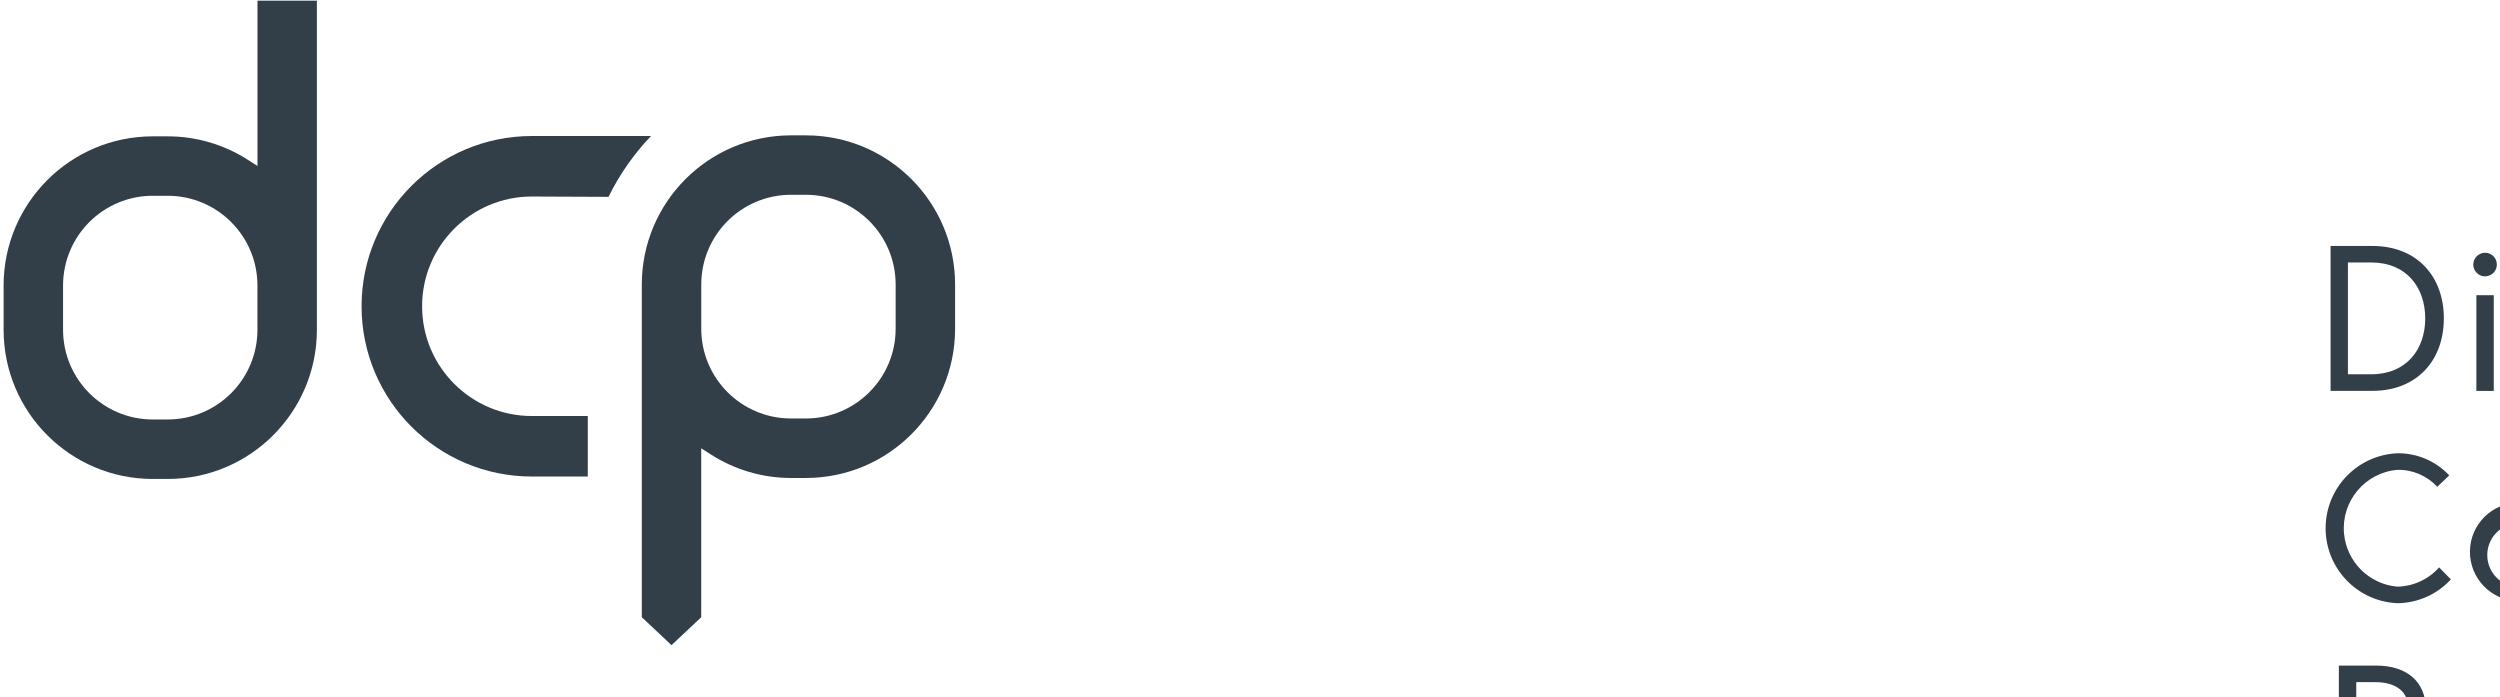
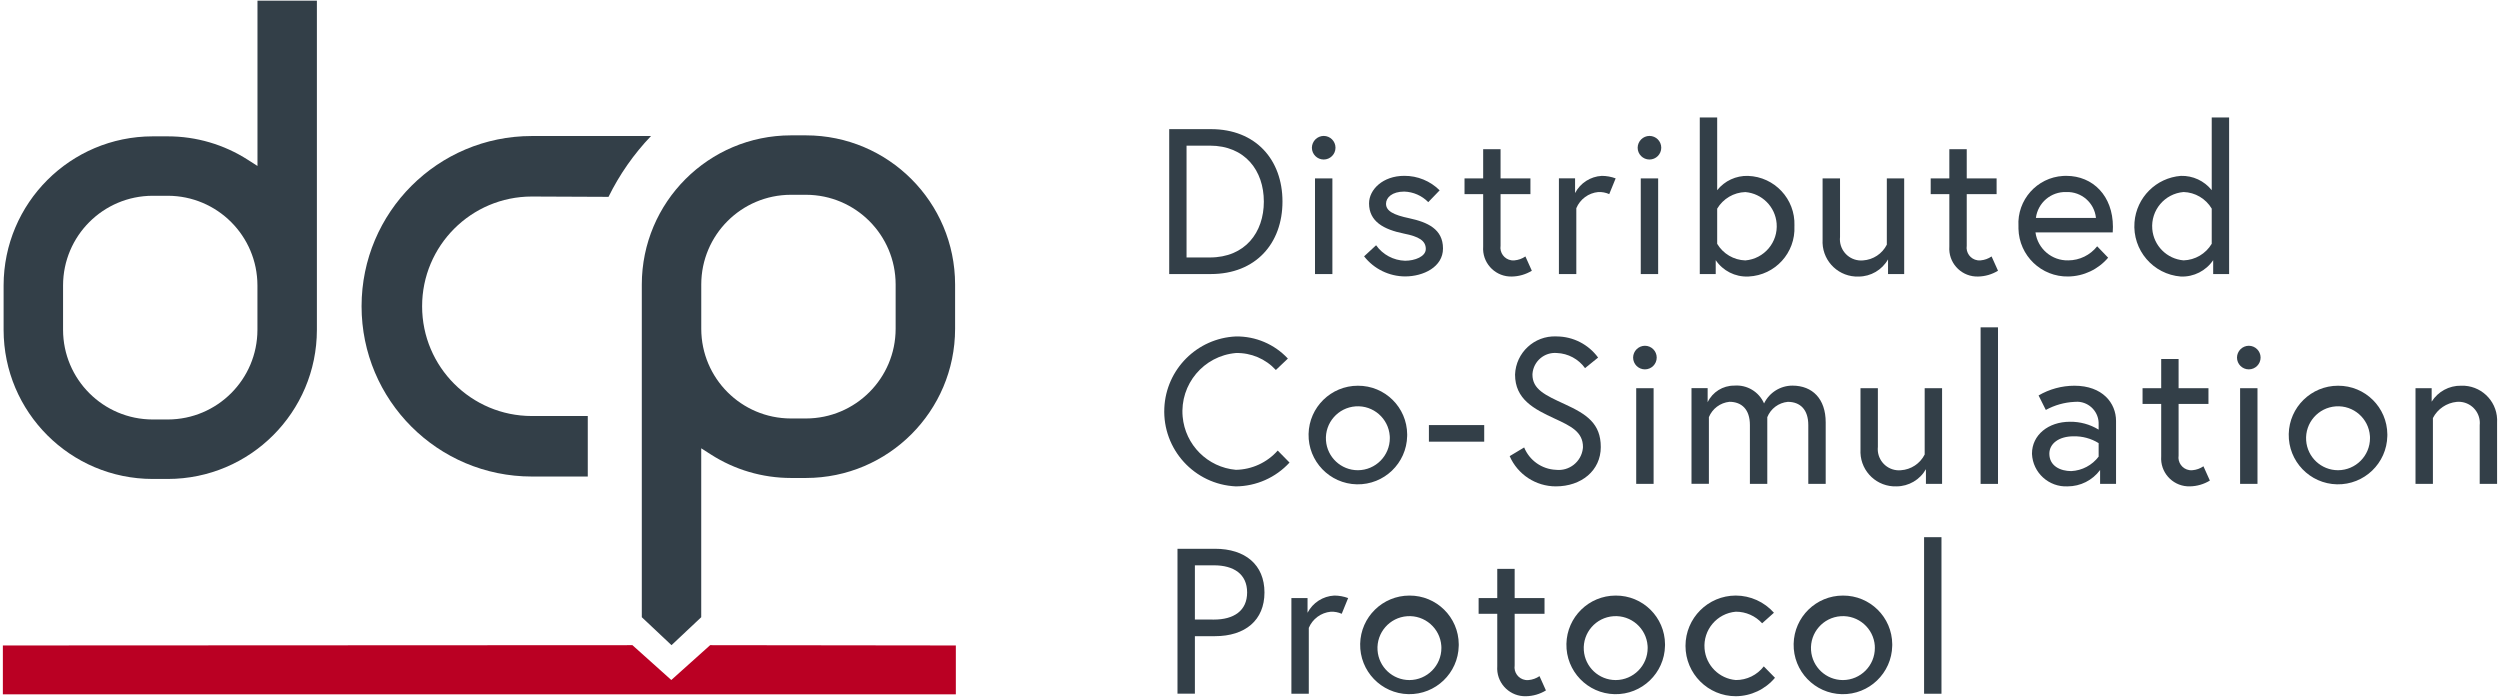
<svg xmlns="http://www.w3.org/2000/svg" id="Ebene_1" viewBox="0 0 226 63">
-   <g id="Gruppe_731" transform="translate(0 58.263)">
-     <path id="Pfad_272" d="M.259,62.765v-4.415l56.912-.027,3.514,3.149,3.512-3.149,22.211,.027v4.415H.259Z" fill="#ba0023" />
-   </g>
+   <path id="Pfad_272" d="M.259,62.765v-4.415l56.912-.027,3.514,3.149,3.512-3.149,22.211,.027v4.415H.259Z" fill="#ba0023" />
  <path id="Pfad_273" d="M48.072,43.078c-8.5-.003-15.389-6.896-15.386-15.396,.003-8.496,6.89-15.383,15.386-15.386h10.78c-1.554,1.627-2.85,3.481-3.843,5.5l-6.935-.03c-5.479,.003-9.918,4.448-9.915,9.927,.003,5.474,4.44,9.911,9.915,9.915h5.061v5.47h-5.063Z" fill="#333f48" />
  <path id="Pfad_274" d="M58.019,55.796V25.713c.008-7.439,6.036-13.468,13.475-13.477h1.372c7.439,.009,13.467,6.038,13.475,13.477v4.021c-.009,7.438-6.037,13.466-13.475,13.475h-1.372c-2.565-.002-5.075-.74-7.233-2.126l-.87-.556v15.269l-2.687,2.527-2.685-2.527Zm13.475-38.187c-4.471,.007-8.093,3.629-8.1,8.1v4.021c.007,4.471,3.629,8.093,8.1,8.1h1.372c4.471-.007,8.093-3.629,8.1-8.1v-4.021c-.007-4.471-3.629-8.093-8.1-8.1h-1.372Z" fill="#333f48" />
  <path id="Pfad_275" d="M13.801,43.298c-7.439-.008-13.467-6.036-13.475-13.475v-4.023c.009-7.438,6.037-13.466,13.475-13.474h1.371c2.565,0,5.075,.736,7.234,2.121l.87,.556V.06h5.371V29.823c-.008,7.439-6.036,13.467-13.475,13.475h-1.371Zm0-25.6c-4.471,.007-8.093,3.629-8.1,8.1v4.023c.007,4.471,3.629,8.093,8.1,8.1h1.371c4.471-.007,8.093-3.629,8.1-8.1v-4.023c-.007-4.471-3.629-8.093-8.1-8.1h-1.371Z" fill="#333f48" />
-   <g id="Gruppe_732" transform="translate(104.988 10.561)">
-     <path id="Pfad_276" d="M115.936,18.221c0,3.782-2.415,6.553-6.477,6.553h-3.763V11.674h3.763c4.062-.005,6.477,2.766,6.477,6.547Zm-1.685,0c0-2.789-1.685-5.055-4.887-5.055h-2.1v10.109h2.1c3.203,0,4.888-2.265,4.888-5.054h0Z" fill="#333f48" />
-     <path id="Pfad_277" d="M119.662,12.287c.589,0,1.067,.478,1.067,1.067s-.478,1.067-1.067,1.067-1.067-.478-1.067-1.067h0c.007-.587,.48-1.061,1.067-1.067Zm-.786,3.841h1.572v8.649h-1.572v-8.649Z" fill="#333f48" />
-     <path id="Pfad_278" d="M124.399,22.171c.606,.851,1.576,1.37,2.621,1.4,.88,0,1.872-.374,1.872-1.067,0-.749-.636-1.123-1.966-1.385-1.853-.375-3.164-1.1-3.164-2.733,0-1.254,1.254-2.49,3.183-2.49,1.199-.008,2.351,.464,3.2,1.31l-1.03,1.067c-.573-.586-1.351-.928-2.171-.954-1.1,0-1.648,.543-1.648,1.1,0,.655,.674,1.011,2.1,1.31,1.647,.356,3.051,.974,3.051,2.733,0,1.666-1.76,2.527-3.426,2.527-1.448-.007-2.814-.676-3.707-1.816l1.085-1.002Z" fill="#333f48" />
-     <path id="Pfad_279" d="M132.393,16.125h1.685v-2.64h1.573v2.64h2.7v1.423h-2.7v4.661c-.097,.632,.336,1.223,.968,1.321,.095,.015,.19,.017,.286,.008,.356-.03,.698-.153,.992-.356l.581,1.292c-.543,.332-1.164,.513-1.8,.524-1.396,.043-2.563-1.054-2.606-2.45-.003-.088,0-.176,.006-.264v-4.736h-1.685v-1.423Z" fill="#333f48" />
-     <path id="Pfad_280" d="M146.055,16.125l-.58,1.423c-.312-.139-.651-.203-.992-.188-.88,.084-1.642,.645-1.984,1.46v5.953h-1.573v-8.649h1.46v1.329c.474-.908,1.392-1.499,2.415-1.554,.428,0,.853,.077,1.254,.226Z" fill="#333f48" />
-     <path id="Pfad_281" d="M149.111,12.287c.589,0,1.067,.478,1.067,1.067s-.478,1.067-1.067,1.067-1.067-.478-1.067-1.067h0c.007-.587,.48-1.061,1.067-1.067Zm-.786,3.838h1.572v8.649h-1.572v-8.649Z" fill="#333f48" />
-     <path id="Pfad_282" d="M162.215,20.449c.113,2.398-1.738,4.433-4.136,4.547l-.058,.002c-1.164,.045-2.268-.514-2.92-1.479v1.254h-1.441V10.621h1.573v6.572c.675-.846,1.708-1.324,2.789-1.292,2.399,.082,4.277,2.093,4.195,4.492l-.002,.056Zm-6.982,1.592c.537,.902,1.497,1.468,2.546,1.5,1.706-.144,2.972-1.644,2.828-3.35-.127-1.506-1.322-2.701-2.828-2.828-1.049,.032-2.009,.598-2.546,1.5v3.178Z" fill="#333f48" />
-     <path id="Pfad_283" d="M164.762,21.685v-5.56h1.576v5.3c-.114,1.053,.648,1.999,1.701,2.113,.125,.013,.251,.015,.377,.003,.919-.06,1.738-.601,2.153-1.423v-5.991h1.569v8.649h-1.46v-1.329c-.543,.958-1.557,1.551-2.658,1.554-1.737,.063-3.197-1.294-3.261-3.031-.003-.095-.003-.19,.003-.285Z" fill="#333f48" />
-     <path id="Pfad_284" d="M174.535,16.125h1.685v-2.64h1.573v2.64h2.7v1.423h-2.7v4.661c-.097,.632,.336,1.223,.968,1.321,.095,.015,.19,.017,.286,.008,.356-.03,.698-.153,.992-.356l.581,1.292c-.543,.332-1.164,.513-1.8,.524-1.396,.043-2.563-1.054-2.606-2.45-.003-.088,0-.176,.006-.264v-4.736h-1.685v-1.423Z" fill="#333f48" />
-     <path id="Pfad_285" d="M191.009,20.505c.002,.169-.004,.337-.019,.505h-6.983c.199,1.48,1.484,2.572,2.977,2.528,1.015-.007,1.972-.476,2.6-1.273l.992,1.03c-.898,1.057-2.207,1.677-3.594,1.7-2.441,.052-4.461-1.885-4.513-4.325-.002-.075-.001-.149,0-.224-.138-2.371,1.673-4.404,4.044-4.542,.094-.005,.188-.008,.281-.007,2.417,.003,4.214,1.82,4.214,4.608Zm-1.535-.805c-.136-1.364-1.307-2.387-2.677-2.34-1.384-.047-2.576,.967-2.752,2.34h5.429Z" fill="#333f48" />
-     <path id="Pfad_286" d="M199.94,17.193v-6.572h1.572v14.153h-1.441v-1.254c-.652,.965-1.756,1.524-2.92,1.479-2.513-.197-4.39-2.394-4.193-4.907,.176-2.239,1.954-4.017,4.193-4.193,1.082-.032,2.115,.448,2.789,1.294Zm0,1.666c-.537-.902-1.497-1.468-2.546-1.5-1.706,.144-2.972,1.644-2.828,3.35,.127,1.506,1.322,2.701,2.828,2.828,1.049-.032,2.009-.598,2.546-1.5v-3.178Z" fill="#333f48" />
-     <path id="Pfad_287" d="M115.338,33.448c-.927-1.008-2.244-1.567-3.613-1.535-2.916,.257-5.071,2.829-4.814,5.745,.226,2.559,2.255,4.588,4.814,4.814,1.448-.026,2.82-.657,3.781-1.741l1.067,1.085c-1.248,1.358-3.004,2.138-4.849,2.153-3.743-.17-6.639-3.342-6.469-7.085,.159-3.505,2.964-6.31,6.469-6.469,1.779-.027,3.486,.7,4.7,2l-1.086,1.033Z" fill="#333f48" />
-     <path id="Pfad_288" d="M127.207,39.419c-.051,2.461-2.087,4.415-4.548,4.364-2.461-.051-4.415-2.087-4.364-4.548,.05-2.426,2.031-4.366,4.457-4.365,2.446-.015,4.441,1.955,4.457,4.401,0,.049,0,.098-.002,.148Zm-1.573,0c-.11-1.592-1.49-2.794-3.082-2.684-1.592,.11-2.794,1.49-2.684,3.082,.105,1.516,1.365,2.692,2.884,2.691,1.602-.007,2.895-1.31,2.888-2.912,0-.059-.002-.118-.006-.177Z" fill="#333f48" />
-     <path id="Pfad_289" d="M129.173,38.427h5v1.5h-5v-1.5Z" fill="#333f48" />
-     <path id="Pfad_290" d="M140.555,37.847c-1.91-.88-3.594-1.76-3.594-3.988,.075-1.979,1.74-3.523,3.719-3.448l.062,.003c1.474,.012,2.856,.72,3.726,1.91l-1.18,.955c-.593-.823-1.532-1.327-2.546-1.367-1.122-.095-2.109,.738-2.204,1.86-.002,.029-.004,.058-.005,.087,0,1.329,1.123,1.853,2.92,2.677,2,.917,3.258,1.76,3.258,3.875,0,2.134-1.76,3.557-4.062,3.557-1.811,0-3.45-1.073-4.175-2.733l1.31-.786c.48,1.174,1.598,1.964,2.865,2.022,1.207,.141,2.3-.723,2.441-1.929,.005-.043,.009-.086,.011-.13,0-1.367-1.085-1.891-2.546-2.565Z" fill="#333f48" />
-     <path id="Pfad_291" d="M148.7,31.257c.589,0,1.067,.478,1.067,1.067s-.478,1.067-1.067,1.067c-.589,0-1.067-.478-1.067-1.067h0c.006-.587,.48-1.061,1.067-1.067Zm-.787,3.838h1.573v8.649h-1.573v-8.649Z" fill="#333f48" />
-     <path id="Pfad_292" d="M165.043,38.184v5.56h-1.573v-5.317c0-1.4-.73-2.1-1.853-2.1-.828,.079-1.543,.613-1.854,1.385v6.028h-1.572v-5.317c0-1.4-.73-2.1-1.854-2.1-.825,.087-1.536,.618-1.853,1.385v6.028h-1.573v-8.649h1.46v1.273c.442-.922,1.377-1.507,2.4-1.5,1.152-.097,2.237,.551,2.7,1.61,.48-.989,1.484-1.615,2.583-1.61,1.791,.01,2.989,1.189,2.989,3.324Z" fill="#333f48" />
-     <path id="Pfad_293" d="M168.188,40.655v-5.56h1.572v5.3c-.113,1.053,.649,1.999,1.702,2.112,.125,.013,.251,.014,.376,.003,.919-.059,1.738-.6,2.153-1.422v-5.993h1.573v8.649h-1.46v-1.329c-.543,.957-1.558,1.55-2.659,1.553-1.737,.063-3.197-1.295-3.259-3.033-.003-.093-.003-.187,.002-.28Z" fill="#333f48" />
-     <path id="Pfad_294" d="M179.046,29.591h1.573v14.153h-1.573v-14.153Z" fill="#333f48" />
-     <path id="Pfad_295" d="M191.29,38.052v5.691h-1.441v-1.254c-.69,.931-1.78,1.48-2.939,1.479-1.697,.08-3.139-1.231-3.219-2.928v-.03c-.001-1.685,1.478-2.883,3.425-2.883,.917-.014,1.818,.233,2.6,.711v-.468c.046-1.088-.799-2.006-1.887-2.052-.101-.004-.203,0-.303,.011-.905,.045-1.789,.294-2.584,.73l-.655-1.31c.983-.574,2.101-.878,3.239-.88,2.547,0,3.764,1.573,3.764,3.183Zm-1.573,3.221v-1.214c-.68-.42-1.466-.634-2.265-.617-1.348,0-2.191,.673-2.191,1.572,0,1.123,1.011,1.573,1.985,1.573,.979-.051,1.885-.532,2.476-1.314h-.005Z" fill="#333f48" />
-     <path id="Pfad_296" d="M193.687,35.094h1.685v-2.639h1.573v2.639h2.7v1.423h-2.7v4.661c-.097,.632,.336,1.223,.968,1.321,.095,.015,.19,.017,.286,.008,.356-.03,.698-.153,.992-.356l.581,1.292c-.542,.332-1.164,.513-1.8,.524-1.396,.043-2.563-1.054-2.606-2.45-.003-.088,0-.177,.006-.265v-4.736h-1.685v-1.422Z" fill="#333f48" />
-     <path id="Pfad_297" d="M203.291,31.257c.589,0,1.067,.478,1.067,1.067s-.478,1.067-1.067,1.067c-.589,0-1.067-.478-1.067-1.067h0c.007-.587,.48-1.061,1.067-1.067Zm-.786,3.838h1.572v8.649h-1.572v-8.649Z" fill="#333f48" />
-     <path id="Pfad_298" d="M215.814,39.419c-.051,2.461-2.087,4.415-4.548,4.364-2.461-.051-4.415-2.087-4.364-4.548,.05-2.426,2.031-4.366,4.457-4.365,2.446-.015,4.441,1.955,4.457,4.401,0,.049,0,.098-.002,.148Zm-1.572,0c-.11-1.592-1.49-2.794-3.082-2.684-1.592,.11-2.794,1.49-2.684,3.082,.105,1.515,1.364,2.691,2.883,2.691,1.602-.006,2.895-1.309,2.889-2.911,0-.059-.002-.119-.006-.178Z" fill="#333f48" />
-     <path id="Pfad_299" d="M225.737,38.184v5.56h-1.572v-5.3c.114-1.053-.648-1.998-1.7-2.112-.125-.014-.252-.015-.378-.003-.918,.091-1.728,.64-2.152,1.46v5.953h-1.573v-8.649h1.46v1.217c.572-.913,1.581-1.46,2.658-1.442,1.737-.063,3.197,1.295,3.26,3.032,.003,.095,.003,.189-.003,.284Z" fill="#333f48" />
-     <path id="Pfad_300" d="M106.445,49.609h3.389c2.733,0,4.474,1.442,4.474,3.951s-1.741,3.95-4.474,3.95h-1.816v5.2h-1.573v-13.101Zm3.3,6.4c1.779,0,2.995-.786,2.995-2.452s-1.216-2.452-2.995-2.452h-1.727v4.9l1.727,.004Z" fill="#333f48" />
-     <path id="Pfad_301" d="M121.872,54.065l-.58,1.422c-.312-.139-.652-.203-.993-.187-.88,.084-1.642,.645-1.984,1.46v5.953h-1.573v-8.649h1.46v1.329c.473-.909,1.392-1.5,2.415-1.554,.428,0,.853,.077,1.255,.226Z" fill="#333f48" />
-     <path id="Pfad_302" d="M131.869,58.389c-.051,2.46-2.088,4.413-4.548,4.362s-4.413-2.088-4.362-4.548c.051-2.424,2.03-4.363,4.455-4.363,2.446-.015,4.441,1.955,4.457,4.401,0,.049,0,.098-.002,.148Zm-1.573,0c-.11-1.592-1.49-2.794-3.082-2.684-1.592,.11-2.794,1.49-2.684,3.082,.105,1.515,1.364,2.691,2.883,2.691,1.602-.006,2.895-1.309,2.889-2.911,0-.059-.002-.119-.006-.178Z" fill="#333f48" />
-     <path id="Pfad_303" d="M133.667,54.065h1.685v-2.64h1.573v2.64h2.7v1.422h-2.7v4.662c-.097,.632,.336,1.223,.968,1.321,.095,.015,.19,.017,.286,.008,.356-.03,.698-.153,.992-.356l.581,1.292c-.543,.332-1.164,.513-1.8,.524-1.396,.043-2.563-1.054-2.606-2.45-.003-.088,0-.177,.006-.265v-4.736h-1.685v-1.422Z" fill="#333f48" />
-     <path id="Pfad_304" d="M150.516,58.389c-.051,2.461-2.087,4.415-4.548,4.364-2.461-.051-4.415-2.087-4.364-4.548,.05-2.425,2.03-4.365,4.456-4.365,2.446-.016,4.442,1.954,4.458,4.4,0,.05,0,.099-.002,.149Zm-1.573,0c-.11-1.592-1.49-2.794-3.082-2.684-1.592,.11-2.794,1.49-2.684,3.082,.105,1.515,1.364,2.691,2.883,2.691,1.602-.006,2.895-1.309,2.889-2.911,0-.059-.002-.119-.006-.178Z" fill="#333f48" />
-     <path id="Pfad_305" d="M160.458,61.272c-.879,1.047-2.172,1.656-3.539,1.666-2.513,0-4.55-2.037-4.55-4.55s2.037-4.55,4.55-4.55c1.317,.005,2.57,.57,3.445,1.554l-1.067,.954c-.608-.67-1.472-1.051-2.377-1.048-1.706,.144-2.972,1.644-2.828,3.35,.127,1.506,1.322,2.701,2.828,2.828,.989,.004,1.923-.452,2.527-1.235l1.011,1.031Z" fill="#333f48" />
-     <path id="Pfad_306" d="M171.057,58.389c-.051,2.461-2.087,4.415-4.548,4.364-2.461-.051-4.415-2.087-4.364-4.548,.05-2.426,2.031-4.366,4.457-4.365,2.446-.015,4.441,1.955,4.457,4.401,0,.049,0,.098-.002,.148Zm-1.573,0c-.11-1.592-1.49-2.794-3.082-2.684-1.592,.11-2.794,1.49-2.684,3.082,.105,1.515,1.364,2.691,2.883,2.691,1.602-.008,2.894-1.312,2.886-2.914,0-.058-.002-.117-.006-.175h.003Z" fill="#333f48" />
-     <path id="Pfad_307" d="M173.937,48.561h1.572v14.153h-1.572v-14.153Z" fill="#333f48" />
-   </g>
+   <path id="Pfad_276" d="M115.936,18.221c0,3.782-2.415,6.553-6.477,6.553h-3.763V11.674h3.763c4.062-.005,6.477,2.766,6.477,6.547Zm-1.685,0c0-2.789-1.685-5.055-4.887-5.055h-2.1v10.109h2.1c3.203,0,4.888-2.265,4.888-5.054h0Z" fill="#333f48" />
+   <path id="Pfad_277" d="M119.662,12.287c.589,0,1.067,.478,1.067,1.067s-.478,1.067-1.067,1.067-1.067-.478-1.067-1.067h0c.007-.587,.48-1.061,1.067-1.067Zm-.786,3.841h1.572v8.649h-1.572v-8.649Z" fill="#333f48" />
+   <path id="Pfad_278" d="M124.399,22.171c.606,.851,1.576,1.37,2.621,1.4,.88,0,1.872-.374,1.872-1.067,0-.749-.636-1.123-1.966-1.385-1.853-.375-3.164-1.1-3.164-2.733,0-1.254,1.254-2.49,3.183-2.49,1.199-.008,2.351,.464,3.2,1.31l-1.03,1.067c-.573-.586-1.351-.928-2.171-.954-1.1,0-1.648,.543-1.648,1.1,0,.655,.674,1.011,2.1,1.31,1.647,.356,3.051,.974,3.051,2.733,0,1.666-1.76,2.527-3.426,2.527-1.448-.007-2.814-.676-3.707-1.816l1.085-1.002Z" fill="#333f48" />
+   <path id="Pfad_279" d="M132.393,16.125h1.685v-2.64h1.573v2.64h2.7v1.423h-2.7v4.661c-.097,.632,.336,1.223,.968,1.321,.095,.015,.19,.017,.286,.008,.356-.03,.698-.153,.992-.356l.581,1.292c-.543,.332-1.164,.513-1.8,.524-1.396,.043-2.563-1.054-2.606-2.45-.003-.088,0-.176,.006-.264v-4.736h-1.685v-1.423Z" fill="#333f48" />
+   <path id="Pfad_280" d="M146.055,16.125l-.58,1.423c-.312-.139-.651-.203-.992-.188-.88,.084-1.642,.645-1.984,1.46v5.953h-1.573v-8.649h1.46v1.329c.474-.908,1.392-1.499,2.415-1.554,.428,0,.853,.077,1.254,.226Z" fill="#333f48" />
+   <path id="Pfad_281" d="M149.111,12.287c.589,0,1.067,.478,1.067,1.067s-.478,1.067-1.067,1.067-1.067-.478-1.067-1.067h0c.007-.587,.48-1.061,1.067-1.067Zm-.786,3.838h1.572v8.649h-1.572v-8.649Z" fill="#333f48" />
+   <path id="Pfad_282" d="M162.215,20.449c.113,2.398-1.738,4.433-4.136,4.547l-.058,.002c-1.164,.045-2.268-.514-2.92-1.479v1.254h-1.441V10.621h1.573v6.572c.675-.846,1.708-1.324,2.789-1.292,2.399,.082,4.277,2.093,4.195,4.492l-.002,.056Zm-6.982,1.592c.537,.902,1.497,1.468,2.546,1.5,1.706-.144,2.972-1.644,2.828-3.35-.127-1.506-1.322-2.701-2.828-2.828-1.049,.032-2.009,.598-2.546,1.5v3.178Z" fill="#333f48" />
+   <path id="Pfad_283" d="M164.762,21.685v-5.56h1.576v5.3c-.114,1.053,.648,1.999,1.701,2.113,.125,.013,.251,.015,.377,.003,.919-.06,1.738-.601,2.153-1.423v-5.991h1.569v8.649h-1.46v-1.329c-.543,.958-1.557,1.551-2.658,1.554-1.737,.063-3.197-1.294-3.261-3.031-.003-.095-.003-.19,.003-.285Z" fill="#333f48" />
+   <path id="Pfad_284" d="M174.535,16.125h1.685v-2.64h1.573v2.64h2.7v1.423h-2.7v4.661c-.097,.632,.336,1.223,.968,1.321,.095,.015,.19,.017,.286,.008,.356-.03,.698-.153,.992-.356l.581,1.292c-.543,.332-1.164,.513-1.8,.524-1.396,.043-2.563-1.054-2.606-2.45-.003-.088,0-.176,.006-.264v-4.736h-1.685v-1.423Z" fill="#333f48" />
+   <path id="Pfad_285" d="M191.009,20.505c.002,.169-.004,.337-.019,.505h-6.983c.199,1.48,1.484,2.572,2.977,2.528,1.015-.007,1.972-.476,2.6-1.273l.992,1.03c-.898,1.057-2.207,1.677-3.594,1.7-2.441,.052-4.461-1.885-4.513-4.325-.002-.075-.001-.149,0-.224-.138-2.371,1.673-4.404,4.044-4.542,.094-.005,.188-.008,.281-.007,2.417,.003,4.214,1.82,4.214,4.608Zm-1.535-.805c-.136-1.364-1.307-2.387-2.677-2.34-1.384-.047-2.576,.967-2.752,2.34h5.429Z" fill="#333f48" />
+   <path id="Pfad_286" d="M199.94,17.193v-6.572h1.572v14.153h-1.441v-1.254c-.652,.965-1.756,1.524-2.92,1.479-2.513-.197-4.39-2.394-4.193-4.907,.176-2.239,1.954-4.017,4.193-4.193,1.082-.032,2.115,.448,2.789,1.294Zm0,1.666c-.537-.902-1.497-1.468-2.546-1.5-1.706,.144-2.972,1.644-2.828,3.35,.127,1.506,1.322,2.701,2.828,2.828,1.049-.032,2.009-.598,2.546-1.5v-3.178Z" fill="#333f48" />
+   <path id="Pfad_287" d="M115.338,33.448c-.927-1.008-2.244-1.567-3.613-1.535-2.916,.257-5.071,2.829-4.814,5.745,.226,2.559,2.255,4.588,4.814,4.814,1.448-.026,2.82-.657,3.781-1.741l1.067,1.085c-1.248,1.358-3.004,2.138-4.849,2.153-3.743-.17-6.639-3.342-6.469-7.085,.159-3.505,2.964-6.31,6.469-6.469,1.779-.027,3.486,.7,4.7,2l-1.086,1.033Z" fill="#333f48" />
+   <path id="Pfad_288" d="M127.207,39.419c-.051,2.461-2.087,4.415-4.548,4.364-2.461-.051-4.415-2.087-4.364-4.548,.05-2.426,2.031-4.366,4.457-4.365,2.446-.015,4.441,1.955,4.457,4.401,0,.049,0,.098-.002,.148Zm-1.573,0c-.11-1.592-1.49-2.794-3.082-2.684-1.592,.11-2.794,1.49-2.684,3.082,.105,1.516,1.365,2.692,2.884,2.691,1.602-.007,2.895-1.31,2.888-2.912,0-.059-.002-.118-.006-.177Z" fill="#333f48" />
+   <path id="Pfad_289" d="M129.173,38.427h5v1.5h-5v-1.5Z" fill="#333f48" />
+   <path id="Pfad_290" d="M140.555,37.847c-1.91-.88-3.594-1.76-3.594-3.988,.075-1.979,1.74-3.523,3.719-3.448l.062,.003c1.474,.012,2.856,.72,3.726,1.91l-1.18,.955c-.593-.823-1.532-1.327-2.546-1.367-1.122-.095-2.109,.738-2.204,1.86-.002,.029-.004,.058-.005,.087,0,1.329,1.123,1.853,2.92,2.677,2,.917,3.258,1.76,3.258,3.875,0,2.134-1.76,3.557-4.062,3.557-1.811,0-3.45-1.073-4.175-2.733l1.31-.786c.48,1.174,1.598,1.964,2.865,2.022,1.207,.141,2.3-.723,2.441-1.929,.005-.043,.009-.086,.011-.13,0-1.367-1.085-1.891-2.546-2.565Z" fill="#333f48" />
+   <path id="Pfad_291" d="M148.7,31.257c.589,0,1.067,.478,1.067,1.067s-.478,1.067-1.067,1.067c-.589,0-1.067-.478-1.067-1.067h0c.006-.587,.48-1.061,1.067-1.067Zm-.787,3.838h1.573v8.649h-1.573v-8.649Z" fill="#333f48" />
+   <path id="Pfad_292" d="M165.043,38.184v5.56h-1.573v-5.317c0-1.4-.73-2.1-1.853-2.1-.828,.079-1.543,.613-1.854,1.385v6.028h-1.572v-5.317c0-1.4-.73-2.1-1.854-2.1-.825,.087-1.536,.618-1.853,1.385v6.028h-1.573v-8.649h1.46v1.273c.442-.922,1.377-1.507,2.4-1.5,1.152-.097,2.237,.551,2.7,1.61,.48-.989,1.484-1.615,2.583-1.61,1.791,.01,2.989,1.189,2.989,3.324Z" fill="#333f48" />
+   <path id="Pfad_293" d="M168.188,40.655v-5.56h1.572v5.3c-.113,1.053,.649,1.999,1.702,2.112,.125,.013,.251,.014,.376,.003,.919-.059,1.738-.6,2.153-1.422v-5.993h1.573v8.649h-1.46v-1.329c-.543,.957-1.558,1.55-2.659,1.553-1.737,.063-3.197-1.295-3.259-3.033-.003-.093-.003-.187,.002-.28Z" fill="#333f48" />
+   <path id="Pfad_294" d="M179.046,29.591h1.573v14.153h-1.573v-14.153Z" fill="#333f48" />
+   <path id="Pfad_295" d="M191.29,38.052v5.691h-1.441v-1.254c-.69,.931-1.78,1.48-2.939,1.479-1.697,.08-3.139-1.231-3.219-2.928v-.03c-.001-1.685,1.478-2.883,3.425-2.883,.917-.014,1.818,.233,2.6,.711v-.468c.046-1.088-.799-2.006-1.887-2.052-.101-.004-.203,0-.303,.011-.905,.045-1.789,.294-2.584,.73l-.655-1.31c.983-.574,2.101-.878,3.239-.88,2.547,0,3.764,1.573,3.764,3.183Zm-1.573,3.221v-1.214c-.68-.42-1.466-.634-2.265-.617-1.348,0-2.191,.673-2.191,1.572,0,1.123,1.011,1.573,1.985,1.573,.979-.051,1.885-.532,2.476-1.314h-.005Z" fill="#333f48" />
+   <path id="Pfad_296" d="M193.687,35.094h1.685v-2.639h1.573v2.639h2.7v1.423h-2.7v4.661c-.097,.632,.336,1.223,.968,1.321,.095,.015,.19,.017,.286,.008,.356-.03,.698-.153,.992-.356l.581,1.292c-.542,.332-1.164,.513-1.8,.524-1.396,.043-2.563-1.054-2.606-2.45-.003-.088,0-.177,.006-.265v-4.736h-1.685v-1.422Z" fill="#333f48" />
+   <path id="Pfad_297" d="M203.291,31.257c.589,0,1.067,.478,1.067,1.067s-.478,1.067-1.067,1.067c-.589,0-1.067-.478-1.067-1.067h0c.007-.587,.48-1.061,1.067-1.067Zm-.786,3.838h1.572v8.649h-1.572v-8.649Z" fill="#333f48" />
+   <path id="Pfad_298" d="M215.814,39.419c-.051,2.461-2.087,4.415-4.548,4.364-2.461-.051-4.415-2.087-4.364-4.548,.05-2.426,2.031-4.366,4.457-4.365,2.446-.015,4.441,1.955,4.457,4.401,0,.049,0,.098-.002,.148Zm-1.572,0c-.11-1.592-1.49-2.794-3.082-2.684-1.592,.11-2.794,1.49-2.684,3.082,.105,1.515,1.364,2.691,2.883,2.691,1.602-.006,2.895-1.309,2.889-2.911,0-.059-.002-.119-.006-.178Z" fill="#333f48" />
+   <path id="Pfad_299" d="M225.737,38.184v5.56h-1.572v-5.3c.114-1.053-.648-1.998-1.7-2.112-.125-.014-.252-.015-.378-.003-.918,.091-1.728,.64-2.152,1.46v5.953h-1.573v-8.649h1.46v1.217c.572-.913,1.581-1.46,2.658-1.442,1.737-.063,3.197,1.295,3.26,3.032,.003,.095,.003,.189-.003,.284Z" fill="#333f48" />
+   <path id="Pfad_300" d="M106.445,49.609h3.389c2.733,0,4.474,1.442,4.474,3.951s-1.741,3.95-4.474,3.95h-1.816v5.2h-1.573v-13.101Zm3.3,6.4c1.779,0,2.995-.786,2.995-2.452s-1.216-2.452-2.995-2.452h-1.727v4.9l1.727,.004Z" fill="#333f48" />
+   <path id="Pfad_301" d="M121.872,54.065l-.58,1.422c-.312-.139-.652-.203-.993-.187-.88,.084-1.642,.645-1.984,1.46v5.953h-1.573v-8.649h1.46v1.329c.473-.909,1.392-1.5,2.415-1.554,.428,0,.853,.077,1.255,.226Z" fill="#333f48" />
+   <path id="Pfad_302" d="M131.869,58.389c-.051,2.46-2.088,4.413-4.548,4.362s-4.413-2.088-4.362-4.548c.051-2.424,2.03-4.363,4.455-4.363,2.446-.015,4.441,1.955,4.457,4.401,0,.049,0,.098-.002,.148Zm-1.573,0c-.11-1.592-1.49-2.794-3.082-2.684-1.592,.11-2.794,1.49-2.684,3.082,.105,1.515,1.364,2.691,2.883,2.691,1.602-.006,2.895-1.309,2.889-2.911,0-.059-.002-.119-.006-.178Z" fill="#333f48" />
+   <path id="Pfad_303" d="M133.667,54.065h1.685v-2.64h1.573v2.64h2.7v1.422h-2.7v4.662c-.097,.632,.336,1.223,.968,1.321,.095,.015,.19,.017,.286,.008,.356-.03,.698-.153,.992-.356l.581,1.292c-.543,.332-1.164,.513-1.8,.524-1.396,.043-2.563-1.054-2.606-2.45-.003-.088,0-.177,.006-.265v-4.736h-1.685v-1.422Z" fill="#333f48" />
+   <path id="Pfad_304" d="M150.516,58.389c-.051,2.461-2.087,4.415-4.548,4.364-2.461-.051-4.415-2.087-4.364-4.548,.05-2.425,2.03-4.365,4.456-4.365,2.446-.016,4.442,1.954,4.458,4.4,0,.05,0,.099-.002,.149Zm-1.573,0c-.11-1.592-1.49-2.794-3.082-2.684-1.592,.11-2.794,1.49-2.684,3.082,.105,1.515,1.364,2.691,2.883,2.691,1.602-.006,2.895-1.309,2.889-2.911,0-.059-.002-.119-.006-.178Z" fill="#333f48" />
+   <path id="Pfad_305" d="M160.458,61.272c-.879,1.047-2.172,1.656-3.539,1.666-2.513,0-4.55-2.037-4.55-4.55s2.037-4.55,4.55-4.55c1.317,.005,2.57,.57,3.445,1.554l-1.067,.954c-.608-.67-1.472-1.051-2.377-1.048-1.706,.144-2.972,1.644-2.828,3.35,.127,1.506,1.322,2.701,2.828,2.828,.989,.004,1.923-.452,2.527-1.235l1.011,1.031Z" fill="#333f48" />
+   <path id="Pfad_306" d="M171.057,58.389c-.051,2.461-2.087,4.415-4.548,4.364-2.461-.051-4.415-2.087-4.364-4.548,.05-2.426,2.031-4.366,4.457-4.365,2.446-.015,4.441,1.955,4.457,4.401,0,.049,0,.098-.002,.148Zm-1.573,0c-.11-1.592-1.49-2.794-3.082-2.684-1.592,.11-2.794,1.49-2.684,3.082,.105,1.515,1.364,2.691,2.883,2.691,1.602-.008,2.894-1.312,2.886-2.914,0-.058-.002-.117-.006-.175h.003Z" fill="#333f48" />
+   <path id="Pfad_307" d="M173.937,48.561h1.572v14.153h-1.572v-14.153Z" fill="#333f48" />
</svg>
